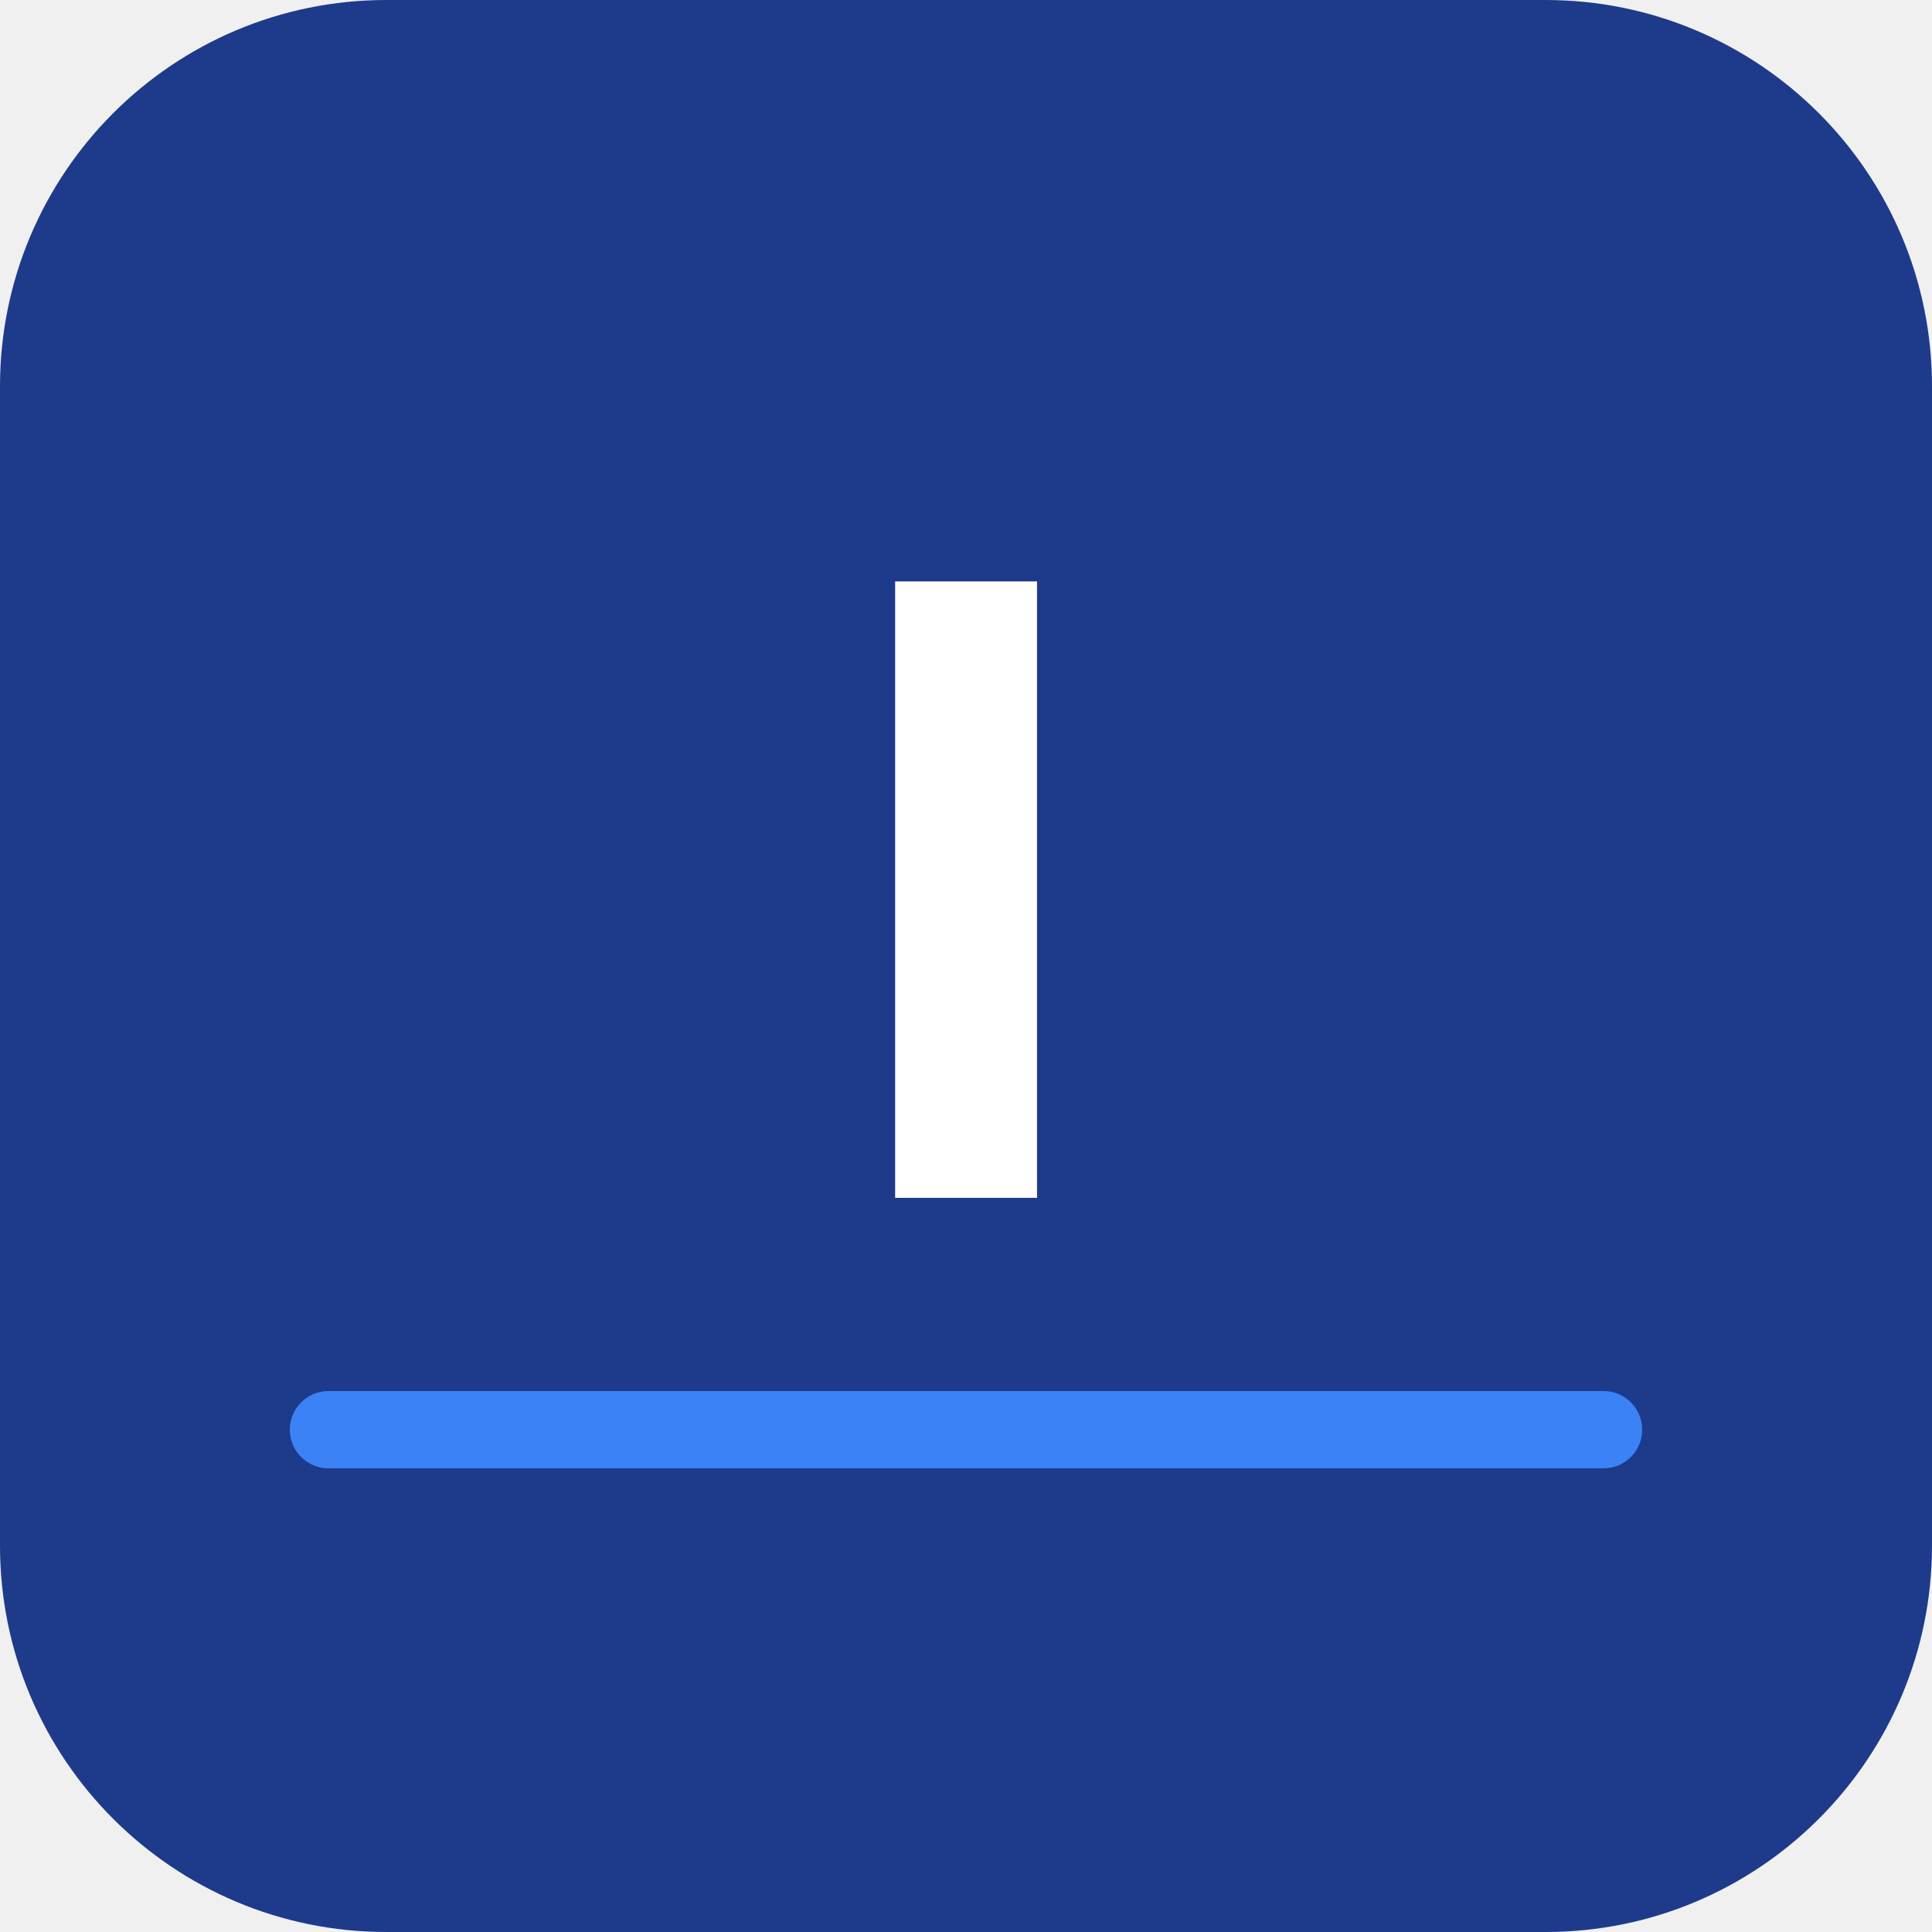
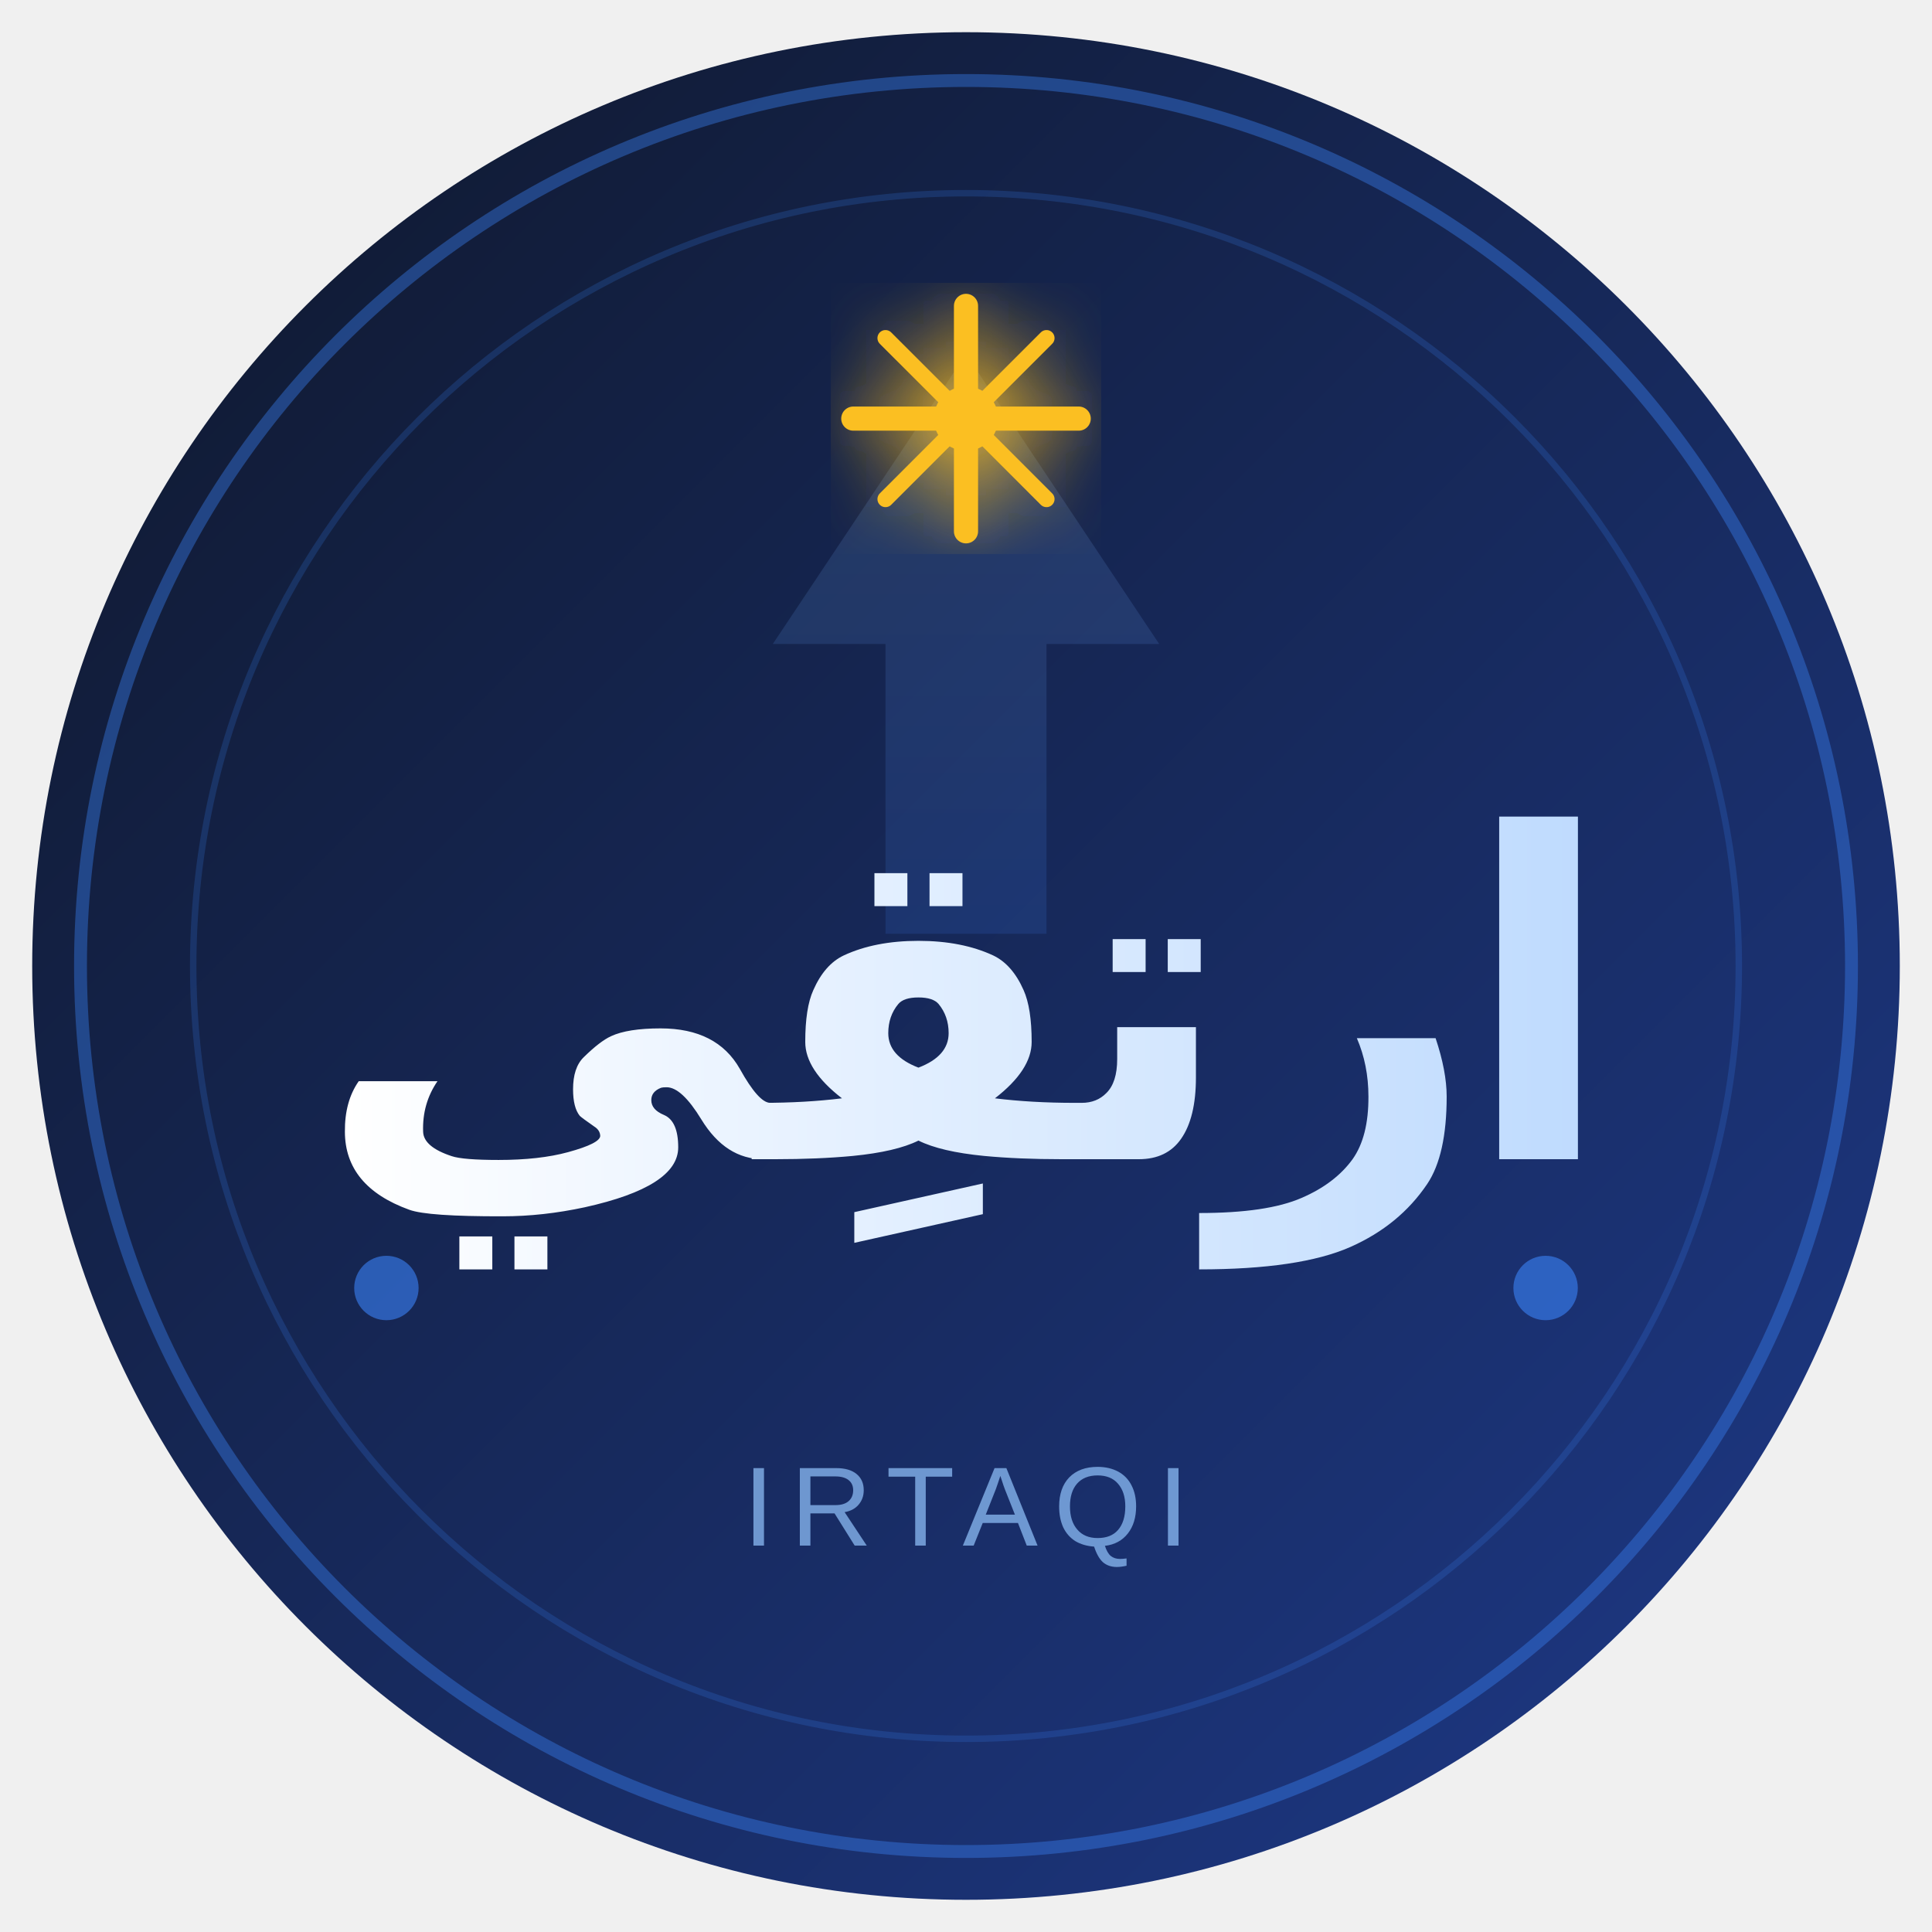
- <svg xmlns="http://www.w3.org/2000/svg" viewBox="0 0 100 100" fill="none">
-   <rect width="100" height="100" rx="20" fill="#1e3a8a" />
-   <text x="50" y="62" font-family="Arial, sans-serif" font-size="42" font-weight="bold" fill="white" text-anchor="middle">ا</text>
-   <rect x="15" y="72" width="70" height="4" rx="2" fill="#3b82f6" />
+ <svg xmlns="http://www.w3.org/2000/svg" viewBox="0 0 120 120" fill="none">
+   <defs>
+     <linearGradient id="bgGrad" x1="0%" y1="0%" x2="100%" y2="100%">
+       <stop offset="0%" stop-color="#0f172a" />
+       <stop offset="100%" stop-color="#1e3a8a" />
+     </linearGradient>
+     <linearGradient id="arrowGrad" x1="0%" y1="100%" x2="0%" y2="0%">
+       <stop offset="0%" stop-color="#3b82f6" />
+       <stop offset="100%" stop-color="#93c5fd" />
+     </linearGradient>
+     <linearGradient id="textGrad" x1="0%" y1="0%" x2="100%" y2="0%">
+       <stop offset="0%" stop-color="#ffffff" />
+       <stop offset="100%" stop-color="#bfdbfe" />
+     </linearGradient>
+     <filter id="glow">
+       <feGaussianBlur stdDeviation="2" result="blur" />
+       <feMerge>
+         <feMergeNode in="blur" />
+         <feMergeNode in="SourceGraphic" />
+       </feMerge>
+     </filter>
+   </defs>
+   <circle cx="60" cy="60" r="58" fill="url(#bgGrad)" />
+   <circle cx="60" cy="60" r="55" stroke="#3b82f6" stroke-width="0.8" stroke-opacity="0.4" fill="none" />
+   <circle cx="60" cy="60" r="48" stroke="#3b82f6" stroke-width="0.4" stroke-opacity="0.2" fill="none" />
+   <path d="M60 22 L72 40 H65 V58 H55 V40 H48 Z" fill="url(#arrowGrad)" opacity="0.15" />
+   <g filter="url(#glow)" transform="translate(60,26)">
+     <line x1="0" y1="-7" x2="0" y2="7" stroke="#fbbf24" stroke-width="1.5" stroke-linecap="round" />
+     <line x1="-7" y1="0" x2="7" y2="0" stroke="#fbbf24" stroke-width="1.5" stroke-linecap="round" />
+     <line x1="-5" y1="-5" x2="5" y2="5" stroke="#fbbf24" stroke-width="1" stroke-linecap="round" />
+     <line x1="5" y1="-5" x2="-5" y2="5" stroke="#fbbf24" stroke-width="1" stroke-linecap="round" />
+     <circle cx="0" cy="0" r="2" fill="#fbbf24" />
+   </g>
+   <text x="60" y="72" font-family="'Tajawal','Cairo','Arial',sans-serif" font-size="28" font-weight="900" fill="url(#textGrad)" text-anchor="middle" letter-spacing="-1">ارتقِي</text>
+   <line x1="28" y1="80" x2="92" y2="80" stroke="url(#arrowGrad)" stroke-width="1.5" stroke-linecap="round" />
+   <circle cx="24" cy="80" r="2" fill="#3b82f6" opacity="0.6" />
+   <circle cx="96" cy="80" r="2" fill="#3b82f6" opacity="0.6" />
+   <text x="60" y="96" font-family="'Tajawal','Cairo','Arial',sans-serif" font-size="7" font-weight="500" fill="#93c5fd" text-anchor="middle" opacity="0.7" letter-spacing="1">IRTAQI</text>
</svg>
